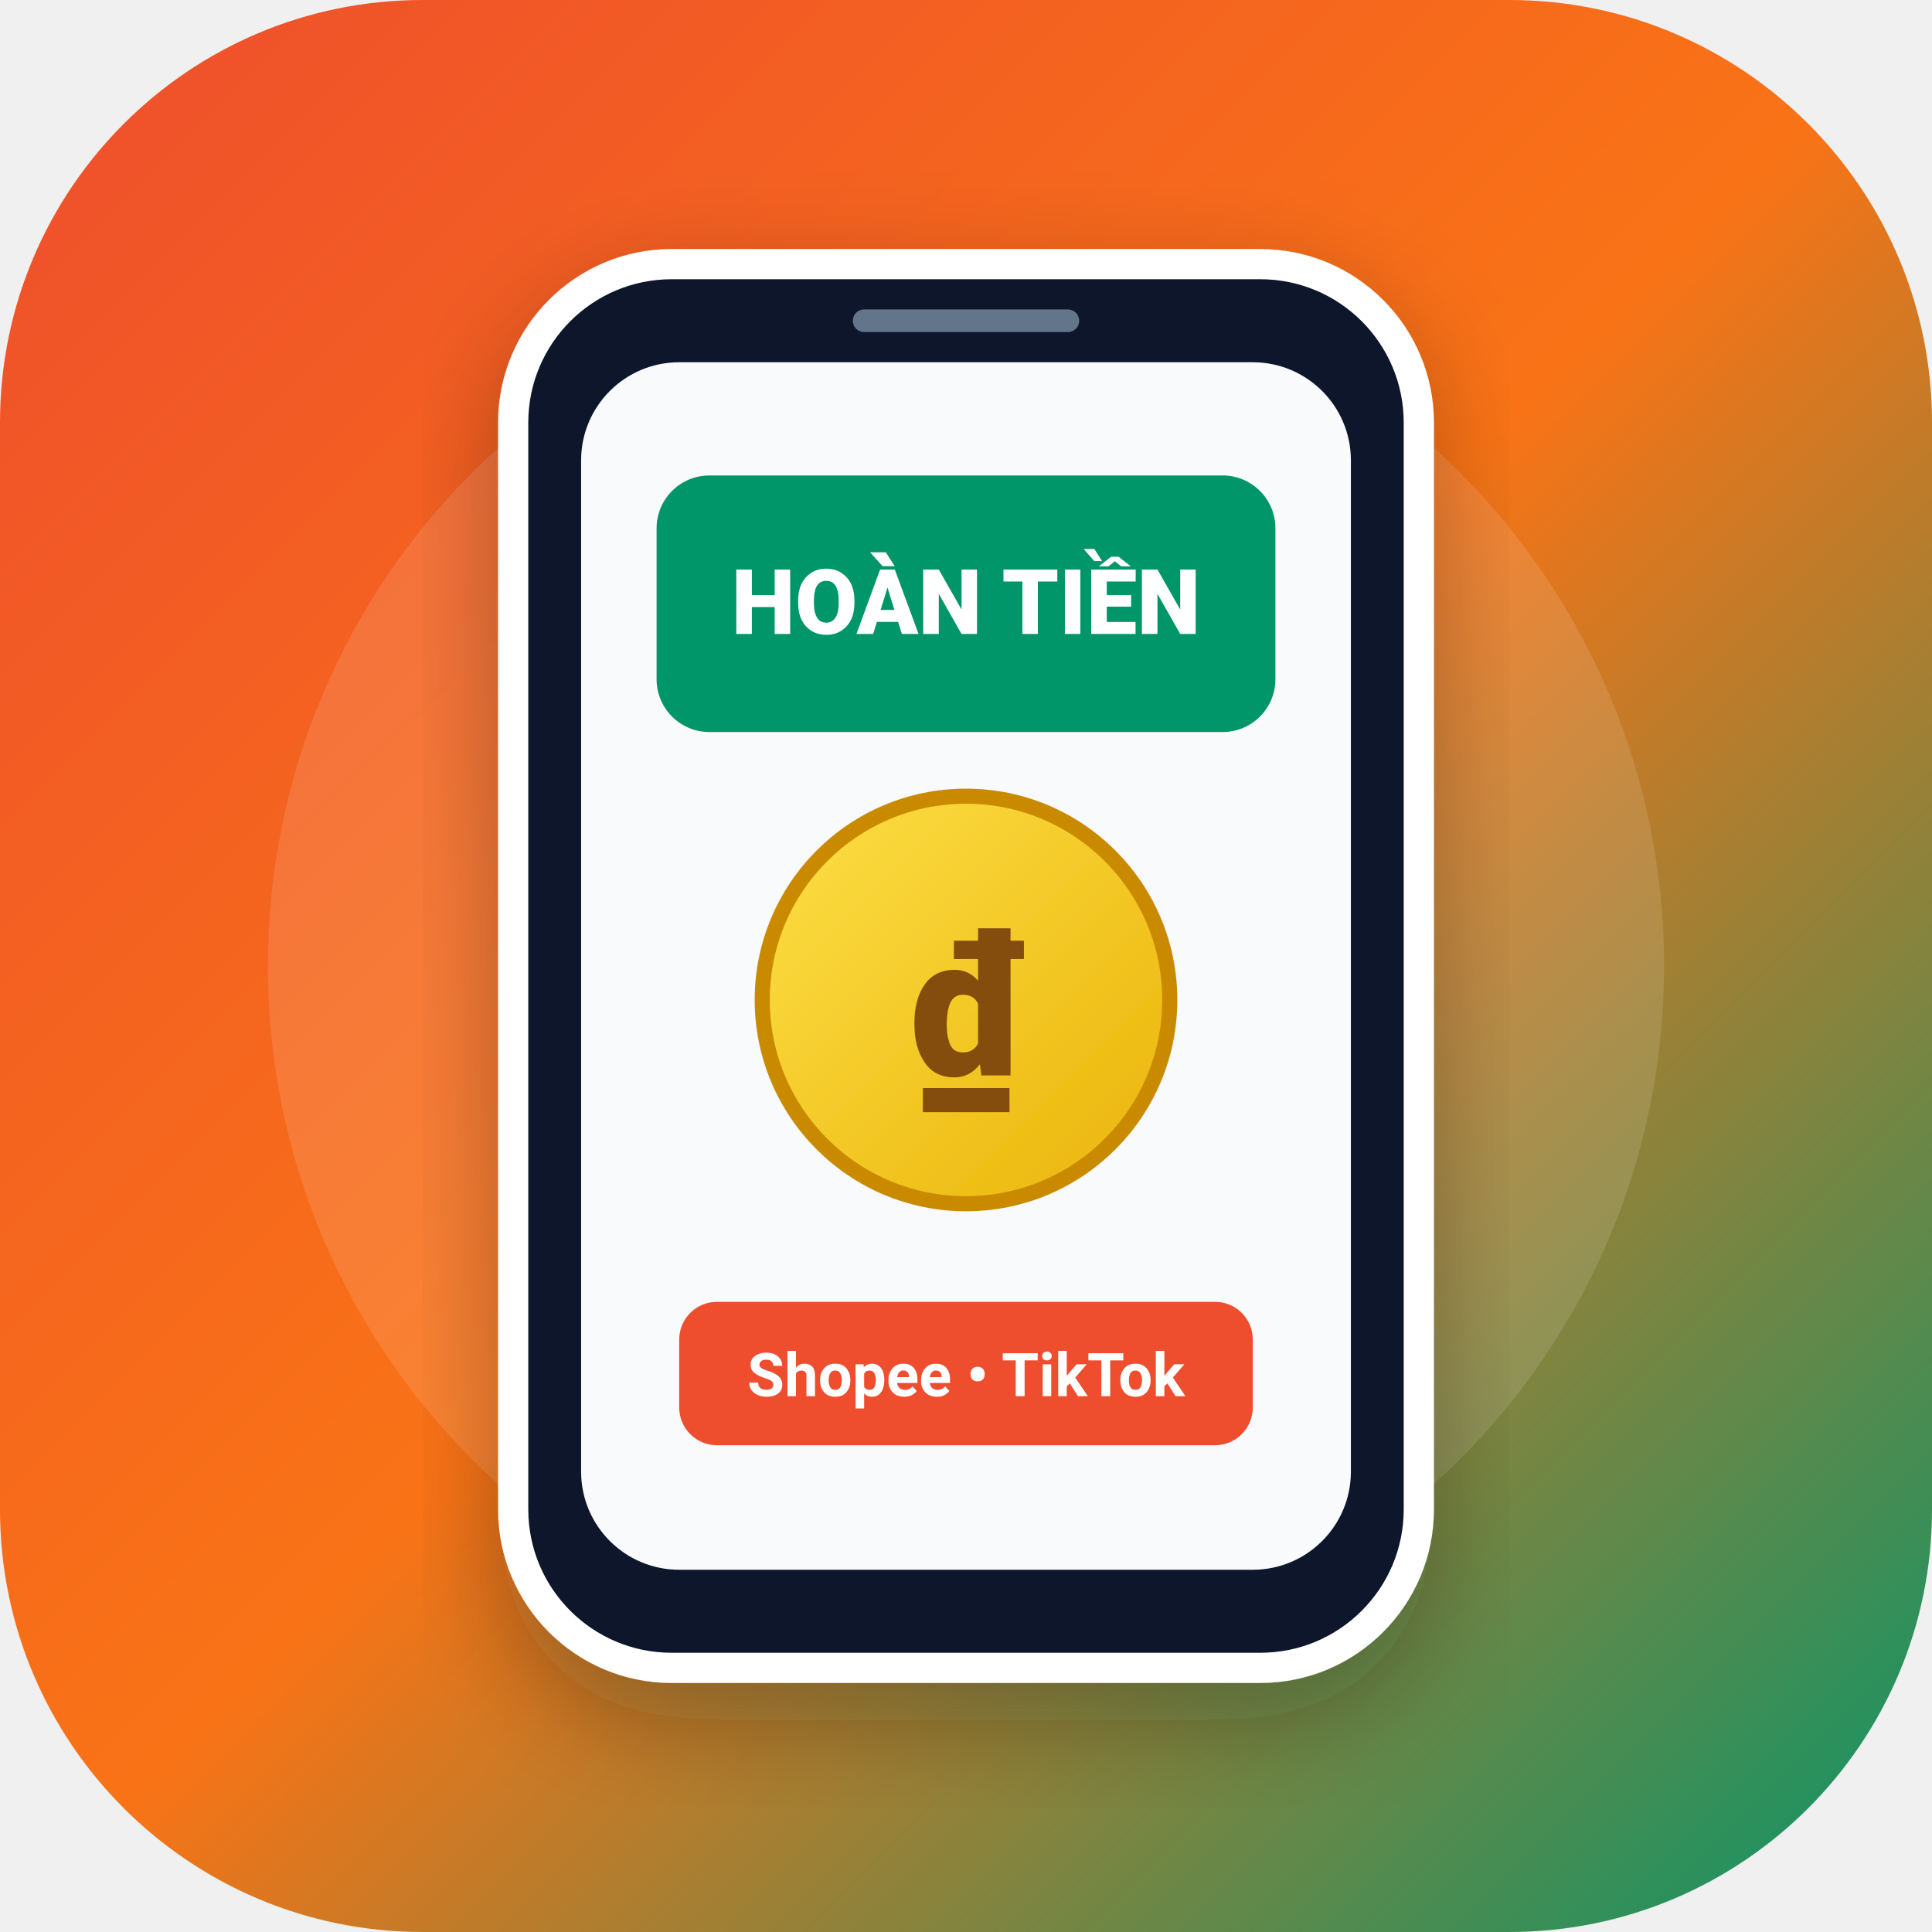
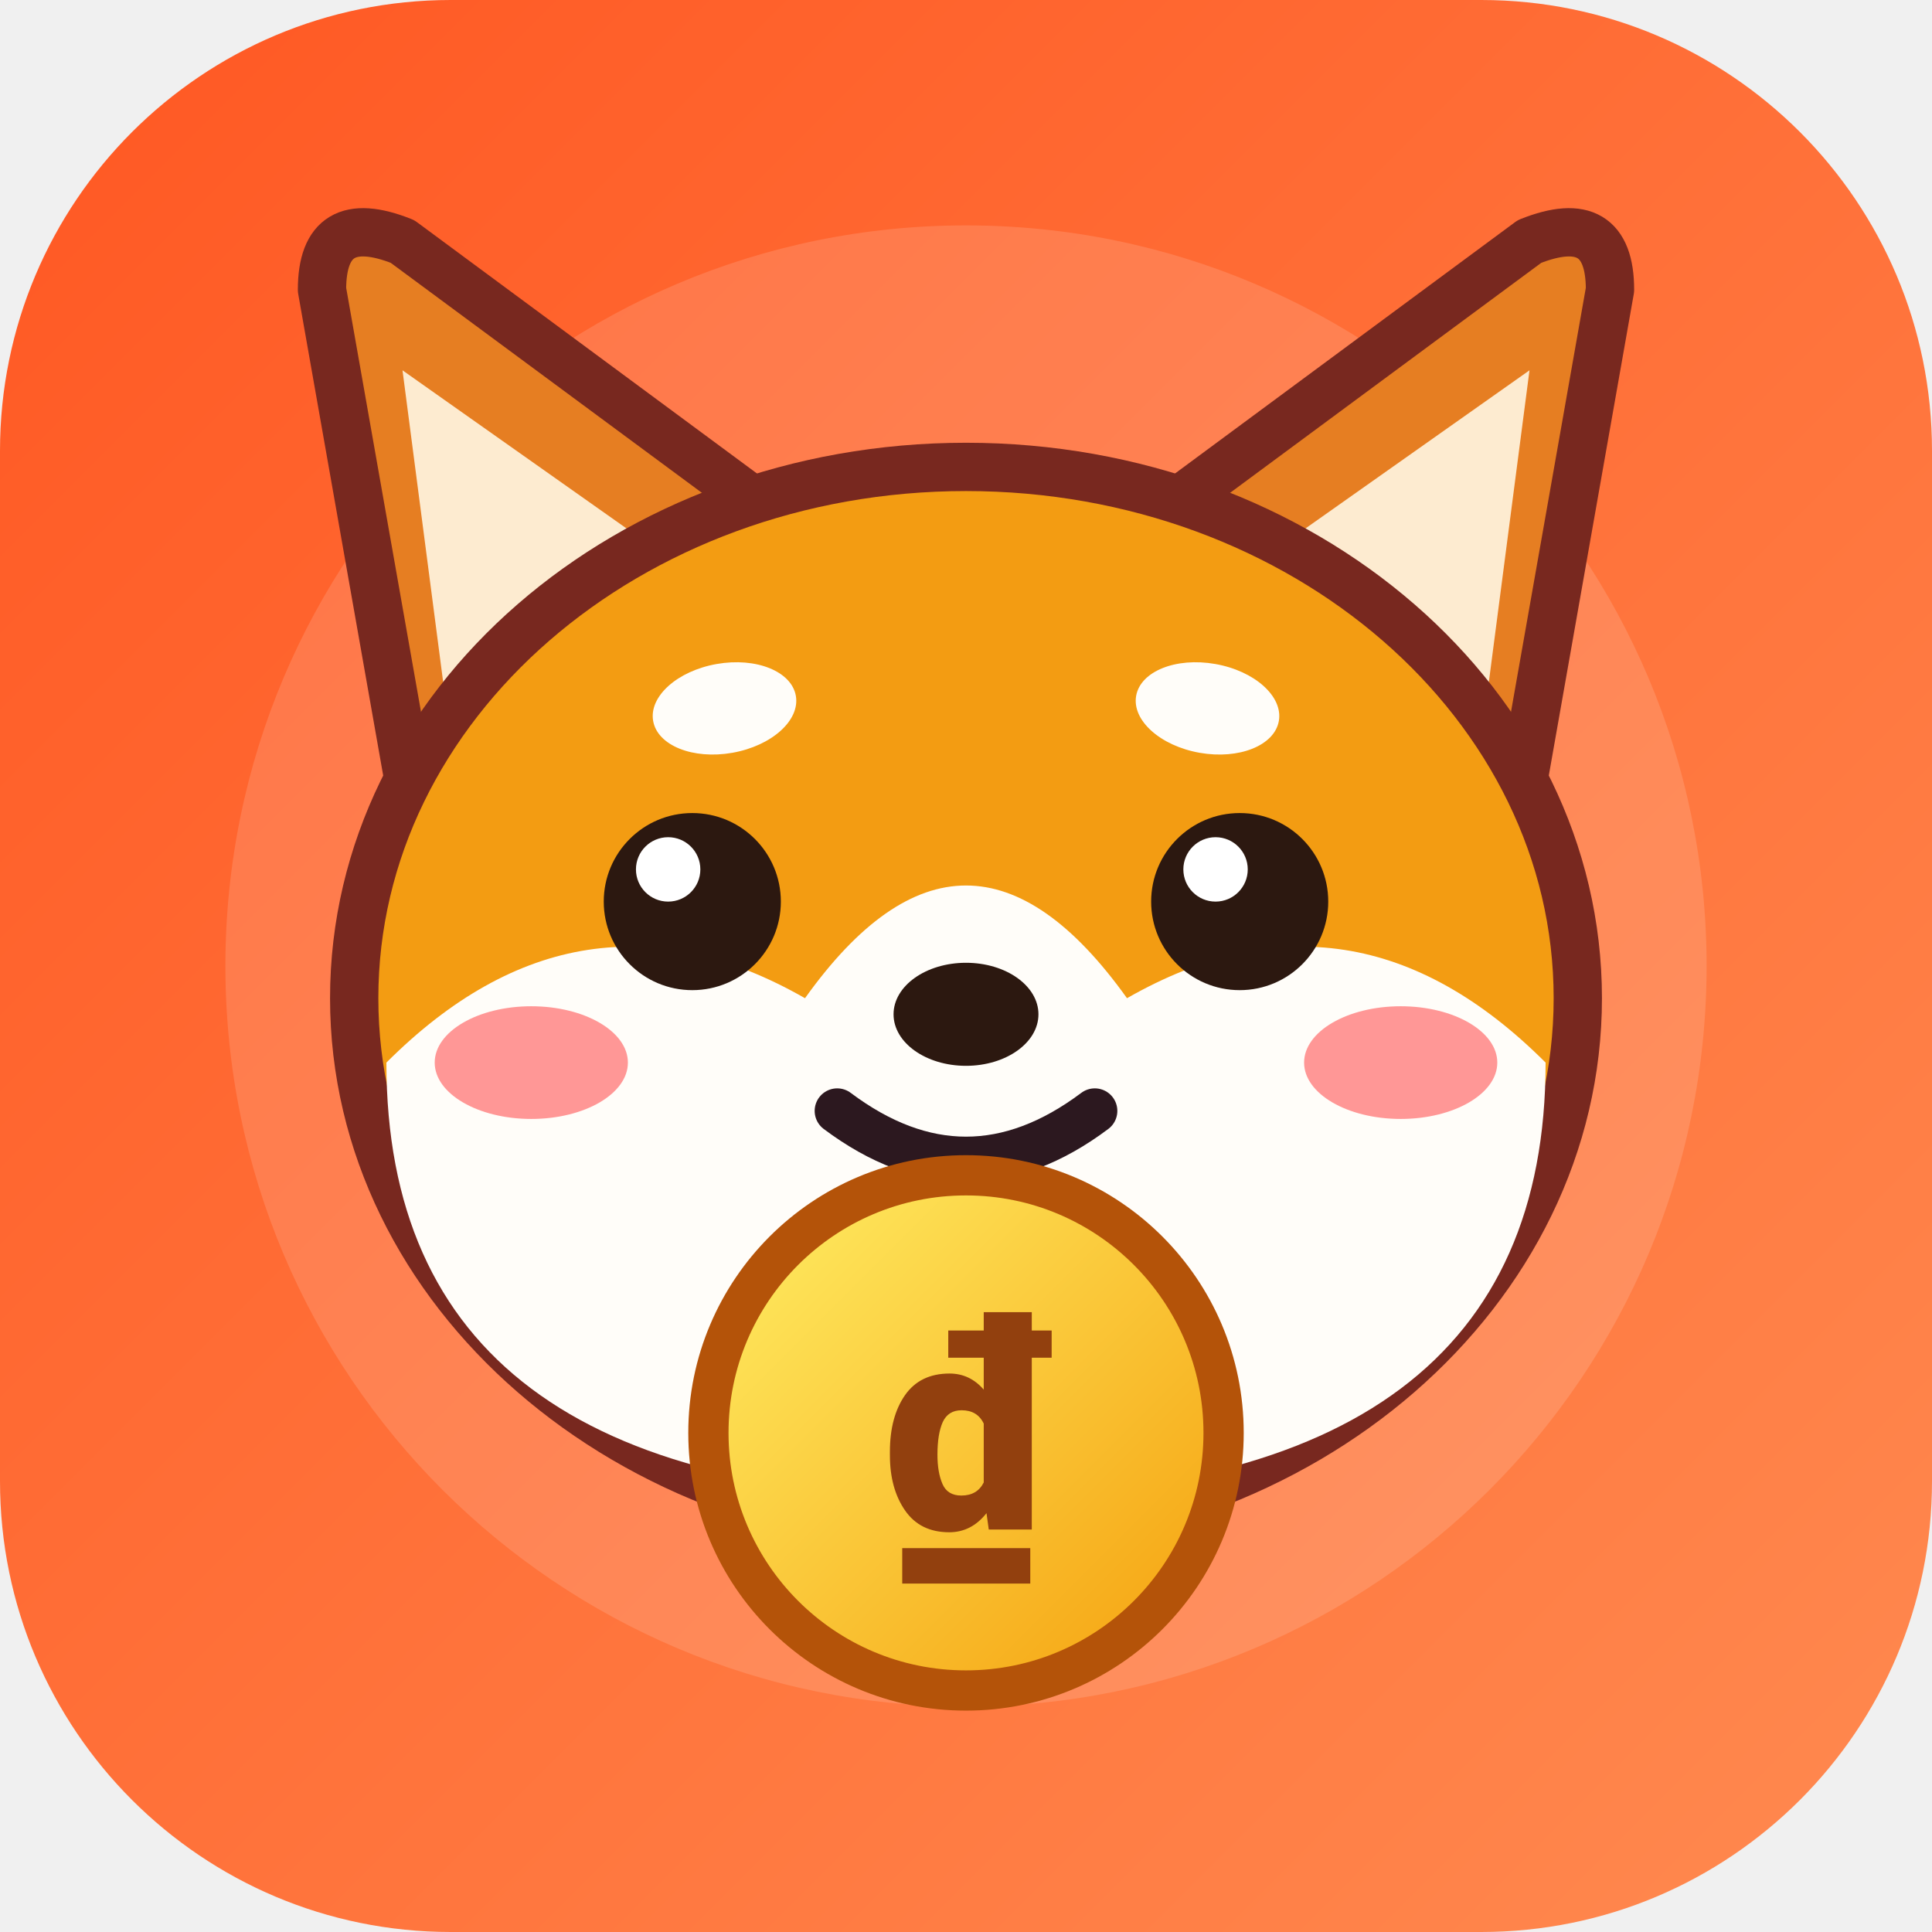
- <svg xmlns="http://www.w3.org/2000/svg" viewBox="0 0 512 512" width="512" height="512">
+ <svg xmlns="http://www.w3.org/2000/svg" viewBox="0 0 120 120" width="512" height="512">
  <defs>
-     <linearGradient id="htsGrad" x1="0%" y1="0%" x2="100%" y2="100%">
-       <stop offset="0%" stop-color="#EE4D2D" />
-       <stop offset="50%" stop-color="#F97316" />
-       <stop offset="100%" stop-color="#059669" />
+     <linearGradient id="bg1" x1="0" y1="0" x2="1" y2="1">
+       <stop offset="0%" stop-color="#FF5722" />
+       <stop offset="100%" stop-color="#FF8A50" />
    </linearGradient>
-     <linearGradient id="coinGrad" x1="0%" y1="0%" x2="100%" y2="100%">
-       <stop offset="0%" stop-color="#FDE047" />
-       <stop offset="100%" stop-color="#EAB308" />
+     <linearGradient id="coin1" x1="0" y1="0" x2="1" y2="1">
+       <stop offset="0%" stop-color="#FFF066" />
+       <stop offset="100%" stop-color="#F59E0B" />
    </linearGradient>
-     <filter id="htsShadow" x="-10%" y="-10%" width="120%" height="120%">
-       <feDropShadow dx="0" dy="10" stdDeviation="14" flood-color="#0f172a" flood-opacity="0.3" />
-     </filter>
  </defs>
-   <rect width="512" height="512" rx="112" fill="url(#htsGrad)" />
-   <circle cx="256" cy="256" r="185" fill="#ffffff" opacity="0.12" />
-   <g filter="url(#htsShadow)">
-     <rect x="136" y="70" width="240" height="372" rx="42" fill="#0f172a" stroke="#ffffff" stroke-width="8" />
-     <rect x="154" y="96" width="204" height="320" rx="26" fill="#f8fafc" />
-     <rect x="226" y="82" width="60" height="6" rx="3" fill="#64748b" />
-     <rect x="174" y="126" width="164" height="68" rx="14" fill="#059669" />
-     <text x="256" y="168" font-family="-apple-system, BlinkMacSystemFont, 'Segoe UI', Roboto, sans-serif" font-size="24" font-weight="800" fill="#ffffff" text-anchor="middle">HOÀN TIỀN</text>
-     <circle cx="256" cy="265" r="54" fill="url(#coinGrad)" stroke="#CA8A04" stroke-width="4" />
-     <text x="256" y="285" font-family="-apple-system, BlinkMacSystemFont, 'Segoe UI', Roboto, sans-serif" font-size="52" font-weight="900" fill="#854D0E" text-anchor="middle">₫</text>
-     <rect x="180" y="345" width="152" height="38" rx="10" fill="#EE4D2D" />
-     <text x="256" y="370" font-family="-apple-system, BlinkMacSystemFont, 'Segoe UI', Roboto, sans-serif" font-size="16" font-weight="700" fill="#ffffff" text-anchor="middle">Shopee • TikTok</text>
-   </g>
+   <rect width="120" height="120" rx="28" fill="url(#bg1)" />
+   <circle cx="60" cy="60" r="46" fill="#FFFFFF" fill-opacity="0.14" />
+   <path d="M26 52 L20 18 Q20 13 25 15 L48 32 Z" fill="#E67E22" stroke="#78281F" stroke-width="3" stroke-linejoin="round" />
+   <path d="M28 46 L25 23 L42 35 Z" fill="#FDEBD0" />
+   <path d="M94 52 L100 18 Q100 13 95 15 L72 32 Z" fill="#E67E22" stroke="#78281F" stroke-width="3" stroke-linejoin="round" />
+   <path d="M92 46 L95 23 L78 35 Z" fill="#FDEBD0" />
+   <ellipse cx="60" cy="62" rx="38" ry="33" fill="#F39C12" stroke="#78281F" stroke-width="3" />
+   <path d="M24 66 Q24 93 60 93 Q96 93 96 66 Q84 54 70 62 Q60 48 50 62 Q36 54 24 66 Z" fill="#FFFDF9" />
+   <ellipse cx="45" cy="44" rx="4.5" ry="2.8" fill="#FFFDF9" transform="rotate(-10 45 44)" />
+   <ellipse cx="75" cy="44" rx="4.5" ry="2.8" fill="#FFFDF9" transform="rotate(10 75 44)" />
+   <circle cx="43" cy="56" r="5.5" fill="#2C1810" />
+   <circle cx="41.5" cy="54" r="2" fill="#FFFFFF" />
+   <circle cx="77" cy="56" r="5.5" fill="#2C1810" />
+   <circle cx="75.5" cy="54" r="2" fill="#FFFFFF" />
+   <ellipse cx="33" cy="66" rx="6" ry="3.5" fill="#FF7675" opacity="0.75" />
+   <ellipse cx="87" cy="66" rx="6" ry="3.5" fill="#FF7675" opacity="0.75" />
+   <ellipse cx="60" cy="63" rx="4.5" ry="3.2" fill="#2C1810" />
+   <path d="M52 69 Q60 75 68 69" fill="none" stroke="#2C181F" stroke-width="2.8" stroke-linecap="round" />
+   <circle cx="60" cy="89" r="16" fill="url(#coin1)" stroke="#B45309" stroke-width="2.5" />
+   <text x="60" y="95" text-anchor="middle" font-size="18" font-weight="900" fill="#92400E" font-family="-apple-system, BlinkMacSystemFont, 'Segoe UI', Roboto, sans-serif">₫</text>
</svg>
